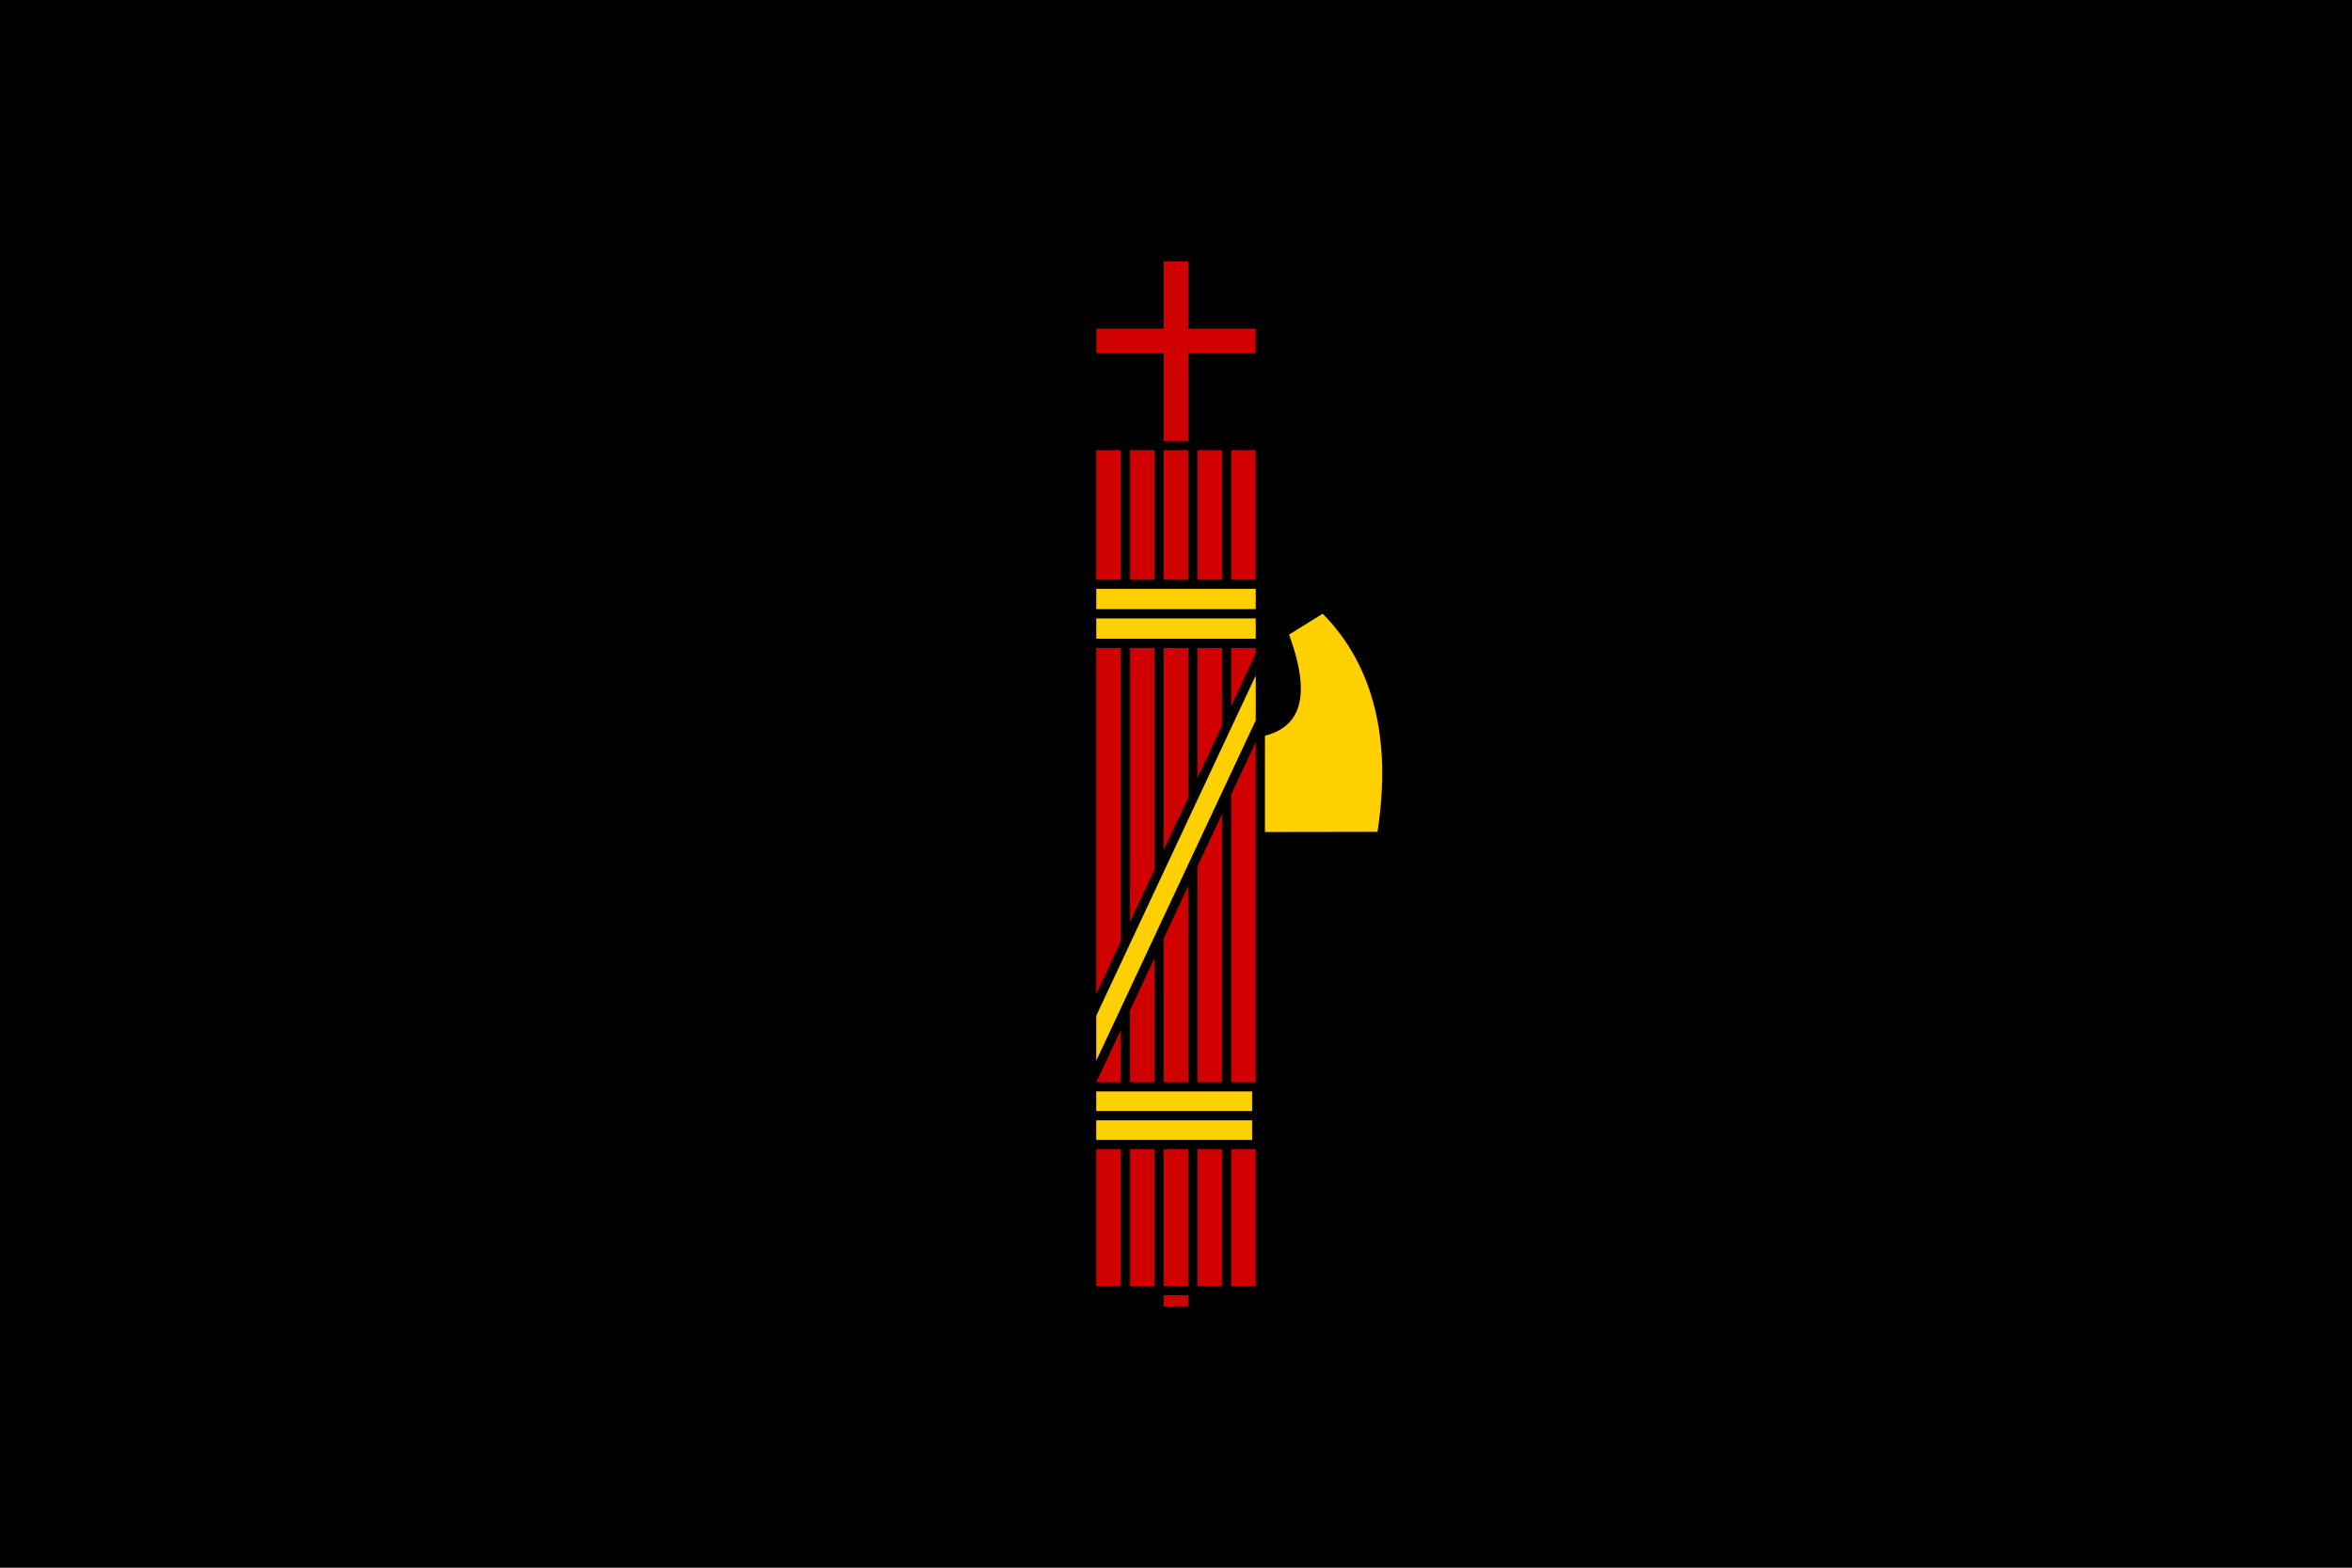
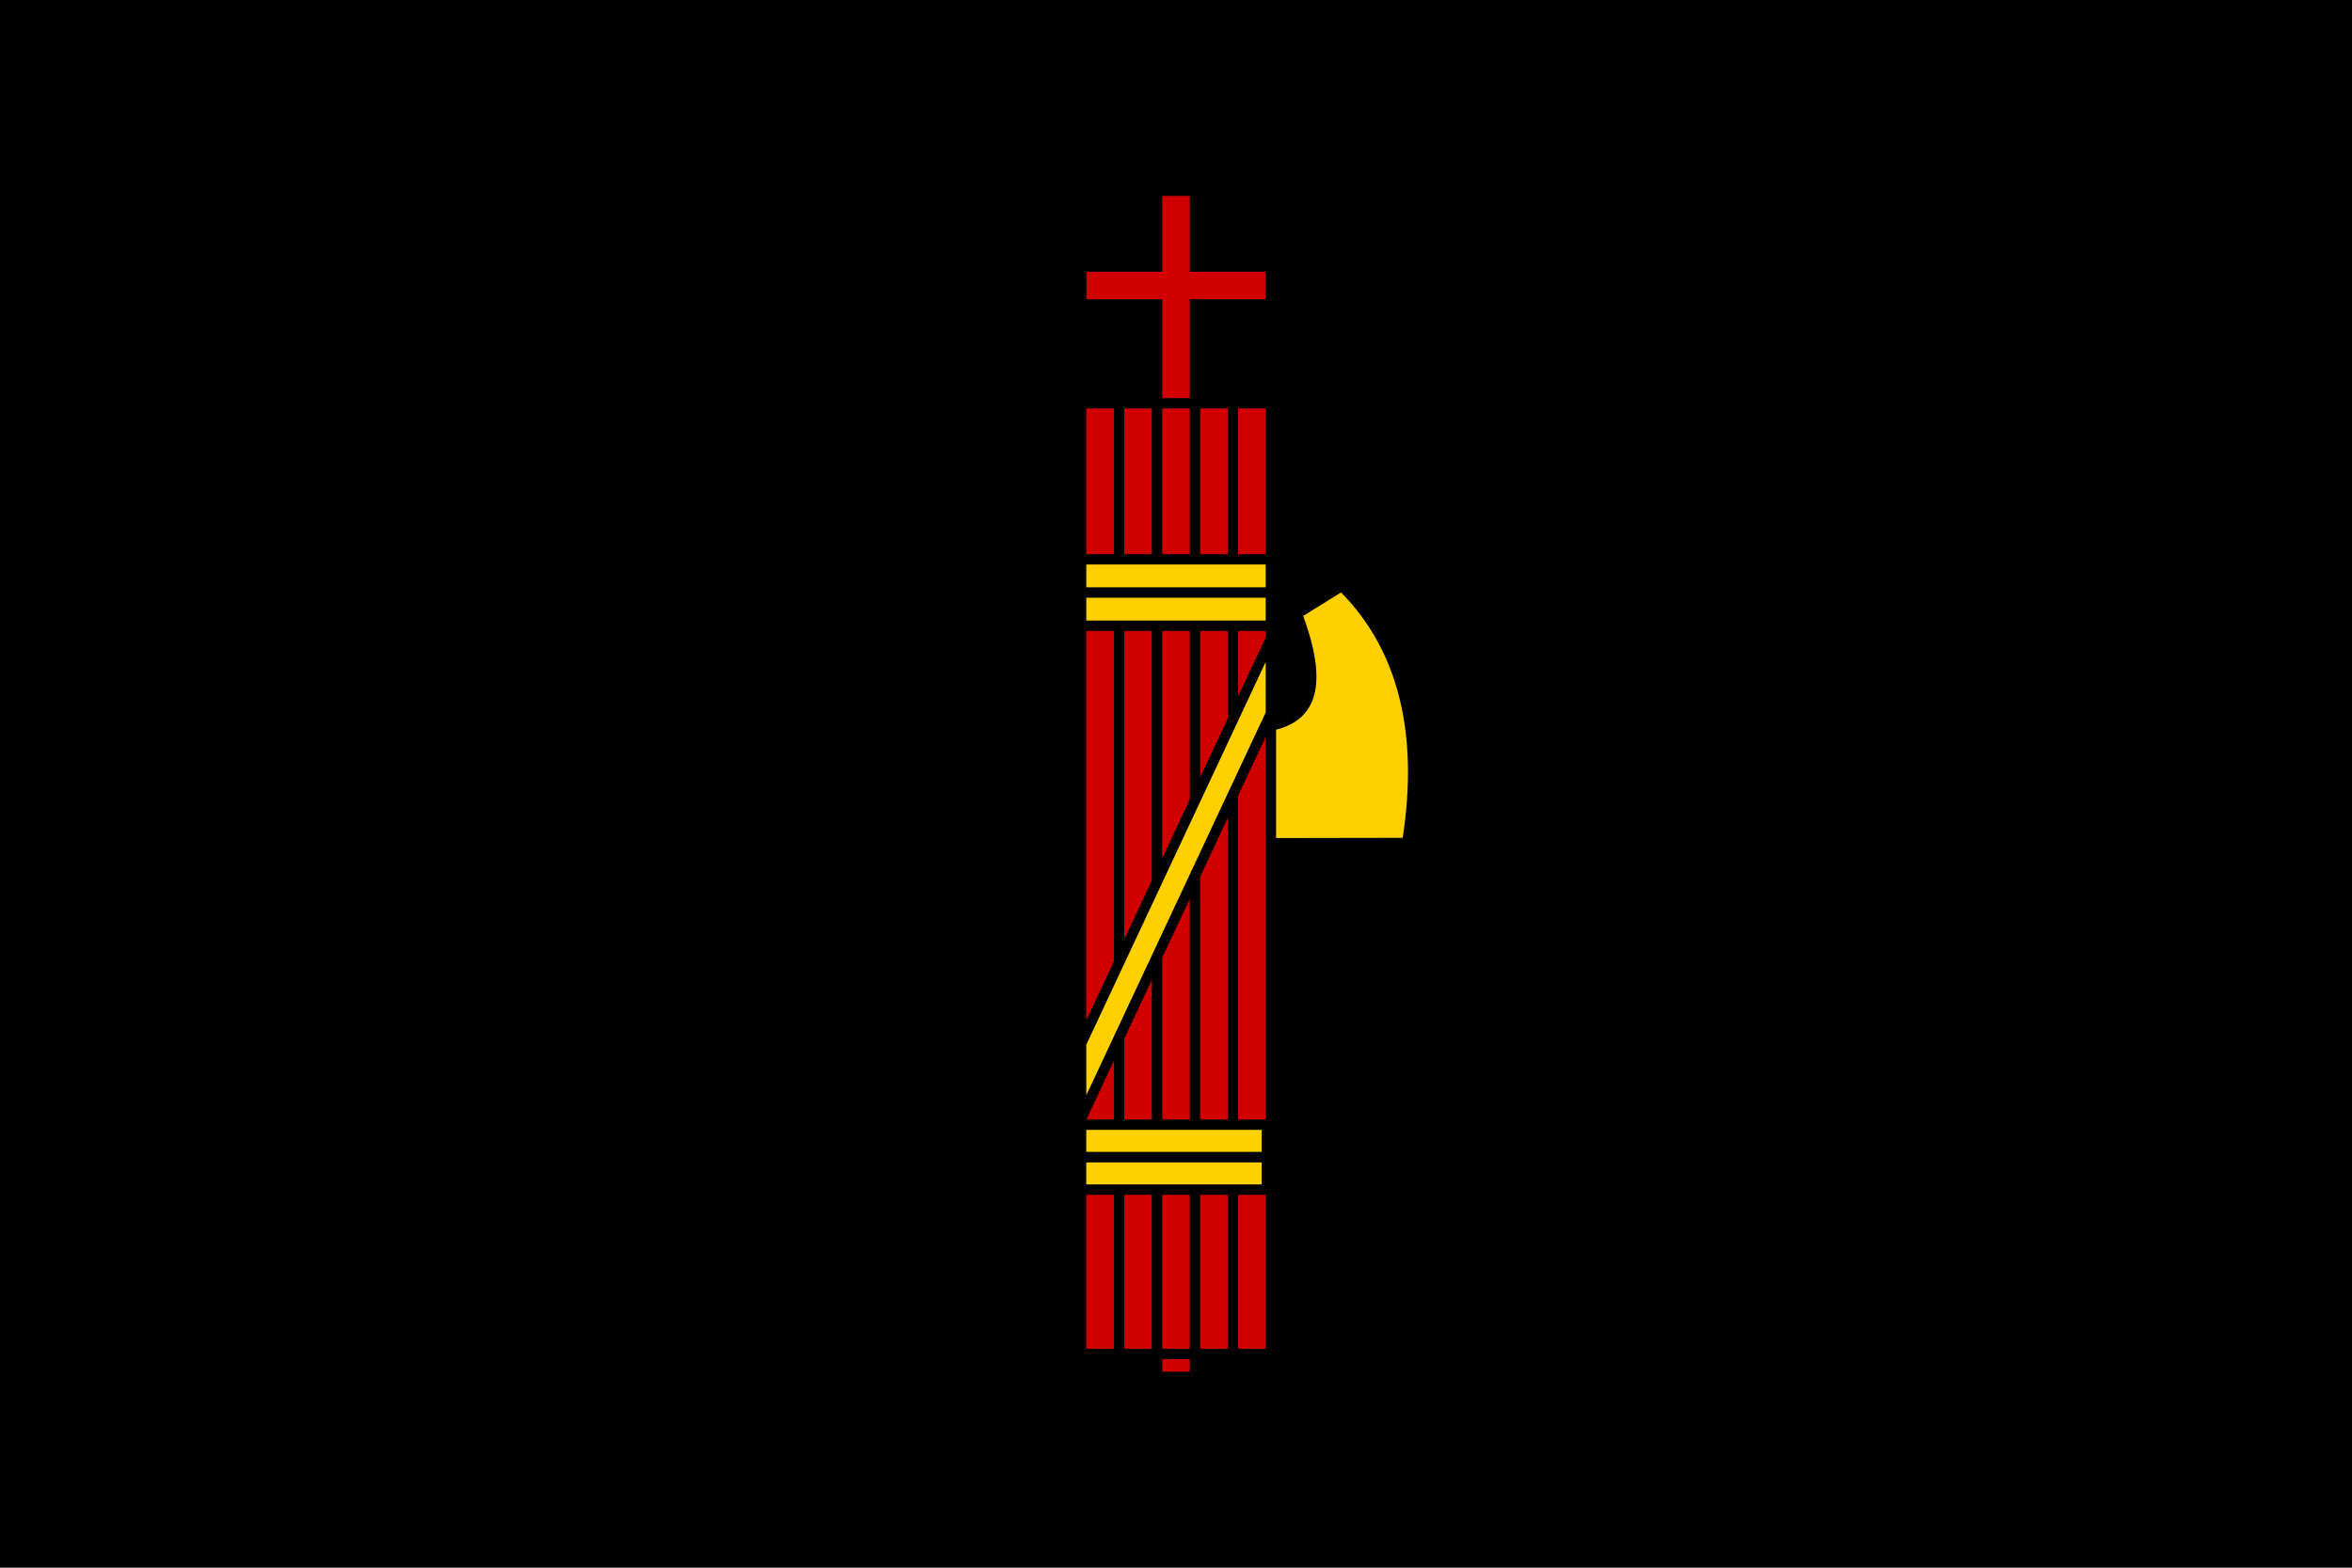
<svg xmlns="http://www.w3.org/2000/svg" xml:space="preserve" id="svg1" width="4608" height="3072" version="1.1" viewBox="0 0 1219.2 812.8">
  <defs id="defs1">
    <style id="style1">.cls-1{fill:#0283c0}.cls-2{fill:#fff}.cls-3{fill:#ef483f}</style>
  </defs>
  <path id="rect1" d="M 0 0 L 0 812.8 L 1219.2 812.8 L 1219.2 0 L 0 0 z" style="fill:#000;fill-rule:evenodd;stroke:none;stroke-width:8.467;stroke-linecap:round;stroke-linejoin:round;fill-opacity:1" />
-   <path id="path7" d="m 603.261,135.467 v 34.932 h -34.932 v 12.679 h 34.932 v 45.541 h 12.678 v -45.541 h 34.935 v -12.679 h -34.935 v -34.932 z m -34.993,97.939 v 67.125 h 12.705 v -67.125 z m 17.489,0 v 67.125 h 12.706 v -67.125 z m 17.491,0 v 67.125 h 12.705 v -67.125 z m 17.489,0 v 67.125 h 12.705 v -67.125 z m 17.491,0 v 67.125 h 12.705 v -67.125 z m -69.96,102.526 v 179.433 l 12.705,-27.117 V 335.931 Z m 17.489,0 v 142.107 l 12.706,-27.118 V 335.931 Z m 17.491,0 v 104.774 l 12.705,-27.116 v -77.658 z m 17.489,0 v 67.448 l 12.705,-27.116 v -40.332 z m 17.491,0 v 30.116 l 12.705,-27.117 v -2.999 z m 12.705,48.83 -12.705,27.116 v 149.202 h 12.705 V 433.771 Z m -17.491,37.332 -12.705,27.116 v 111.87 h 12.705 z m -17.489,37.326 -12.705,27.117 v 74.544 h 12.705 z m -17.491,37.331 -12.706,27.118 v 37.212 h 12.706 z m -17.489,37.328 -12.652,27.003 h 12.652 z m -12.705,61.72 v 70.927 h 12.705 v -70.927 z m 17.489,0 v 70.927 h 12.706 v -70.927 z m 17.491,0 v 70.927 h 12.705 v -70.927 z m 17.489,0 v 70.927 h 12.705 v -70.927 z m 17.491,0 v 70.927 h 12.705 v -70.927 z m -34.967,75.711 v 5.826 h 12.678 v -5.826 z" style="color:#000;display:inline;fill:#d00000;stroke-width:1;stroke-linecap:round;stroke-linejoin:round;-inkscape-stroke:none;fill-opacity:1" />
-   <path id="path8" d="m 568.267,305.314 v 10.524 h 82.663 v -10.524 z m 117.378,12.882 -17.447,10.821 c 6.55,17.869 7.516,30.127 4.41,38.565 -2.957,8.032 -9.622,12.04 -16.893,13.861 v 49.932 l 58.334,-0.097 c 7.351,-47.59 -1.799,-86.157 -28.405,-113.082 z m -117.378,2.428 v 10.524 h 82.663 v -10.524 z m 82.663,29.584 -82.663,176.427 v 23.287 l 82.663,-176.432 z m -82.687,215.655 v 10.161 h 80.826 v -10.161 z m 0,14.992 v 10.155 h 80.826 v -10.155 z" style="color:#000;fill:#ffd000;stroke-width:1;stroke-linecap:round;stroke-linejoin:round;-inkscape-stroke:none;fill-opacity:1" />
+   <path id="path7" d="m 602.468,101.6 v 39.299 h -39.299 v 14.264 h 39.299 v 51.233 h 14.263 v -51.233 h 39.302 v -14.264 H 616.732 V 101.6 Z m -39.368,110.181 v 75.515 h 14.293 V 211.781 Z m 19.675,0 v 75.515 h 14.294 V 211.781 Z m 19.678,0 v 75.515 h 14.293 V 211.781 Z m 19.675,0 v 75.515 h 14.293 V 211.781 Z m 19.678,0 v 75.515 h 14.293 V 211.781 Z m -78.705,115.342 v 201.862 l 14.293,-30.506 V 327.123 Z m 19.675,0 v 159.87 l 14.294,-30.508 V 327.123 Z m 19.678,0 v 117.871 l 14.293,-30.506 v -87.365 z m 19.675,0 v 75.879 l 14.293,-30.506 v -45.373 z m 19.678,0 v 33.88 l 14.293,-30.506 v -3.374 z m 14.293,54.933 -14.293,30.506 v 167.852 h 14.293 V 437.193 Z m -19.678,41.998 -14.293,30.506 v 125.854 h 14.293 z m -19.675,41.991 -14.293,30.506 v 83.862 h 14.293 z m -19.677,41.997 -14.294,30.508 v 41.864 h 14.294 z m -19.675,41.994 -14.233,30.378 h 14.233 z m -14.293,69.435 v 79.793 h 14.293 v -79.793 z m 19.675,0 v 79.793 h 14.294 v -79.793 z m 19.678,0 v 79.793 h 14.293 v -79.793 z m 19.675,0 v 79.793 h 14.293 v -79.793 z m 19.678,0 v 79.793 h 14.293 v -79.793 z m -39.338,85.175 V 711.2 h 14.263 v -6.554 z" style="color:#000;display:inline;fill:#d00000;fill-opacity:1;stroke-width:1;stroke-linecap:round;stroke-linejoin:round;-inkscape-stroke:none" />
+   <path id="path8" d="m 563.101,292.678 v 11.839 h 92.996 v -11.839 z m 132.05,14.493 -19.627,12.174 c 7.368,20.102 8.455,33.893 4.961,43.386 -3.326,9.036 -10.825,13.545 -19.004,15.593 v 56.174 l 65.626,-0.11 c 8.27,-53.538 -2.024,-96.927 -31.956,-127.217 z m -132.05,2.731 v 11.839 h 92.996 V 309.901 Z m 92.996,33.282 -92.996,198.48 v 26.198 l 92.996,-198.486 z m -93.023,242.612 v 11.431 h 90.929 v -11.431 z m 0,16.866 v 11.425 h 90.929 v -11.425 z" style="color:#000;fill:#ffd000;fill-opacity:1;stroke-width:1;stroke-linecap:round;stroke-linejoin:round;-inkscape-stroke:none" />
</svg>
